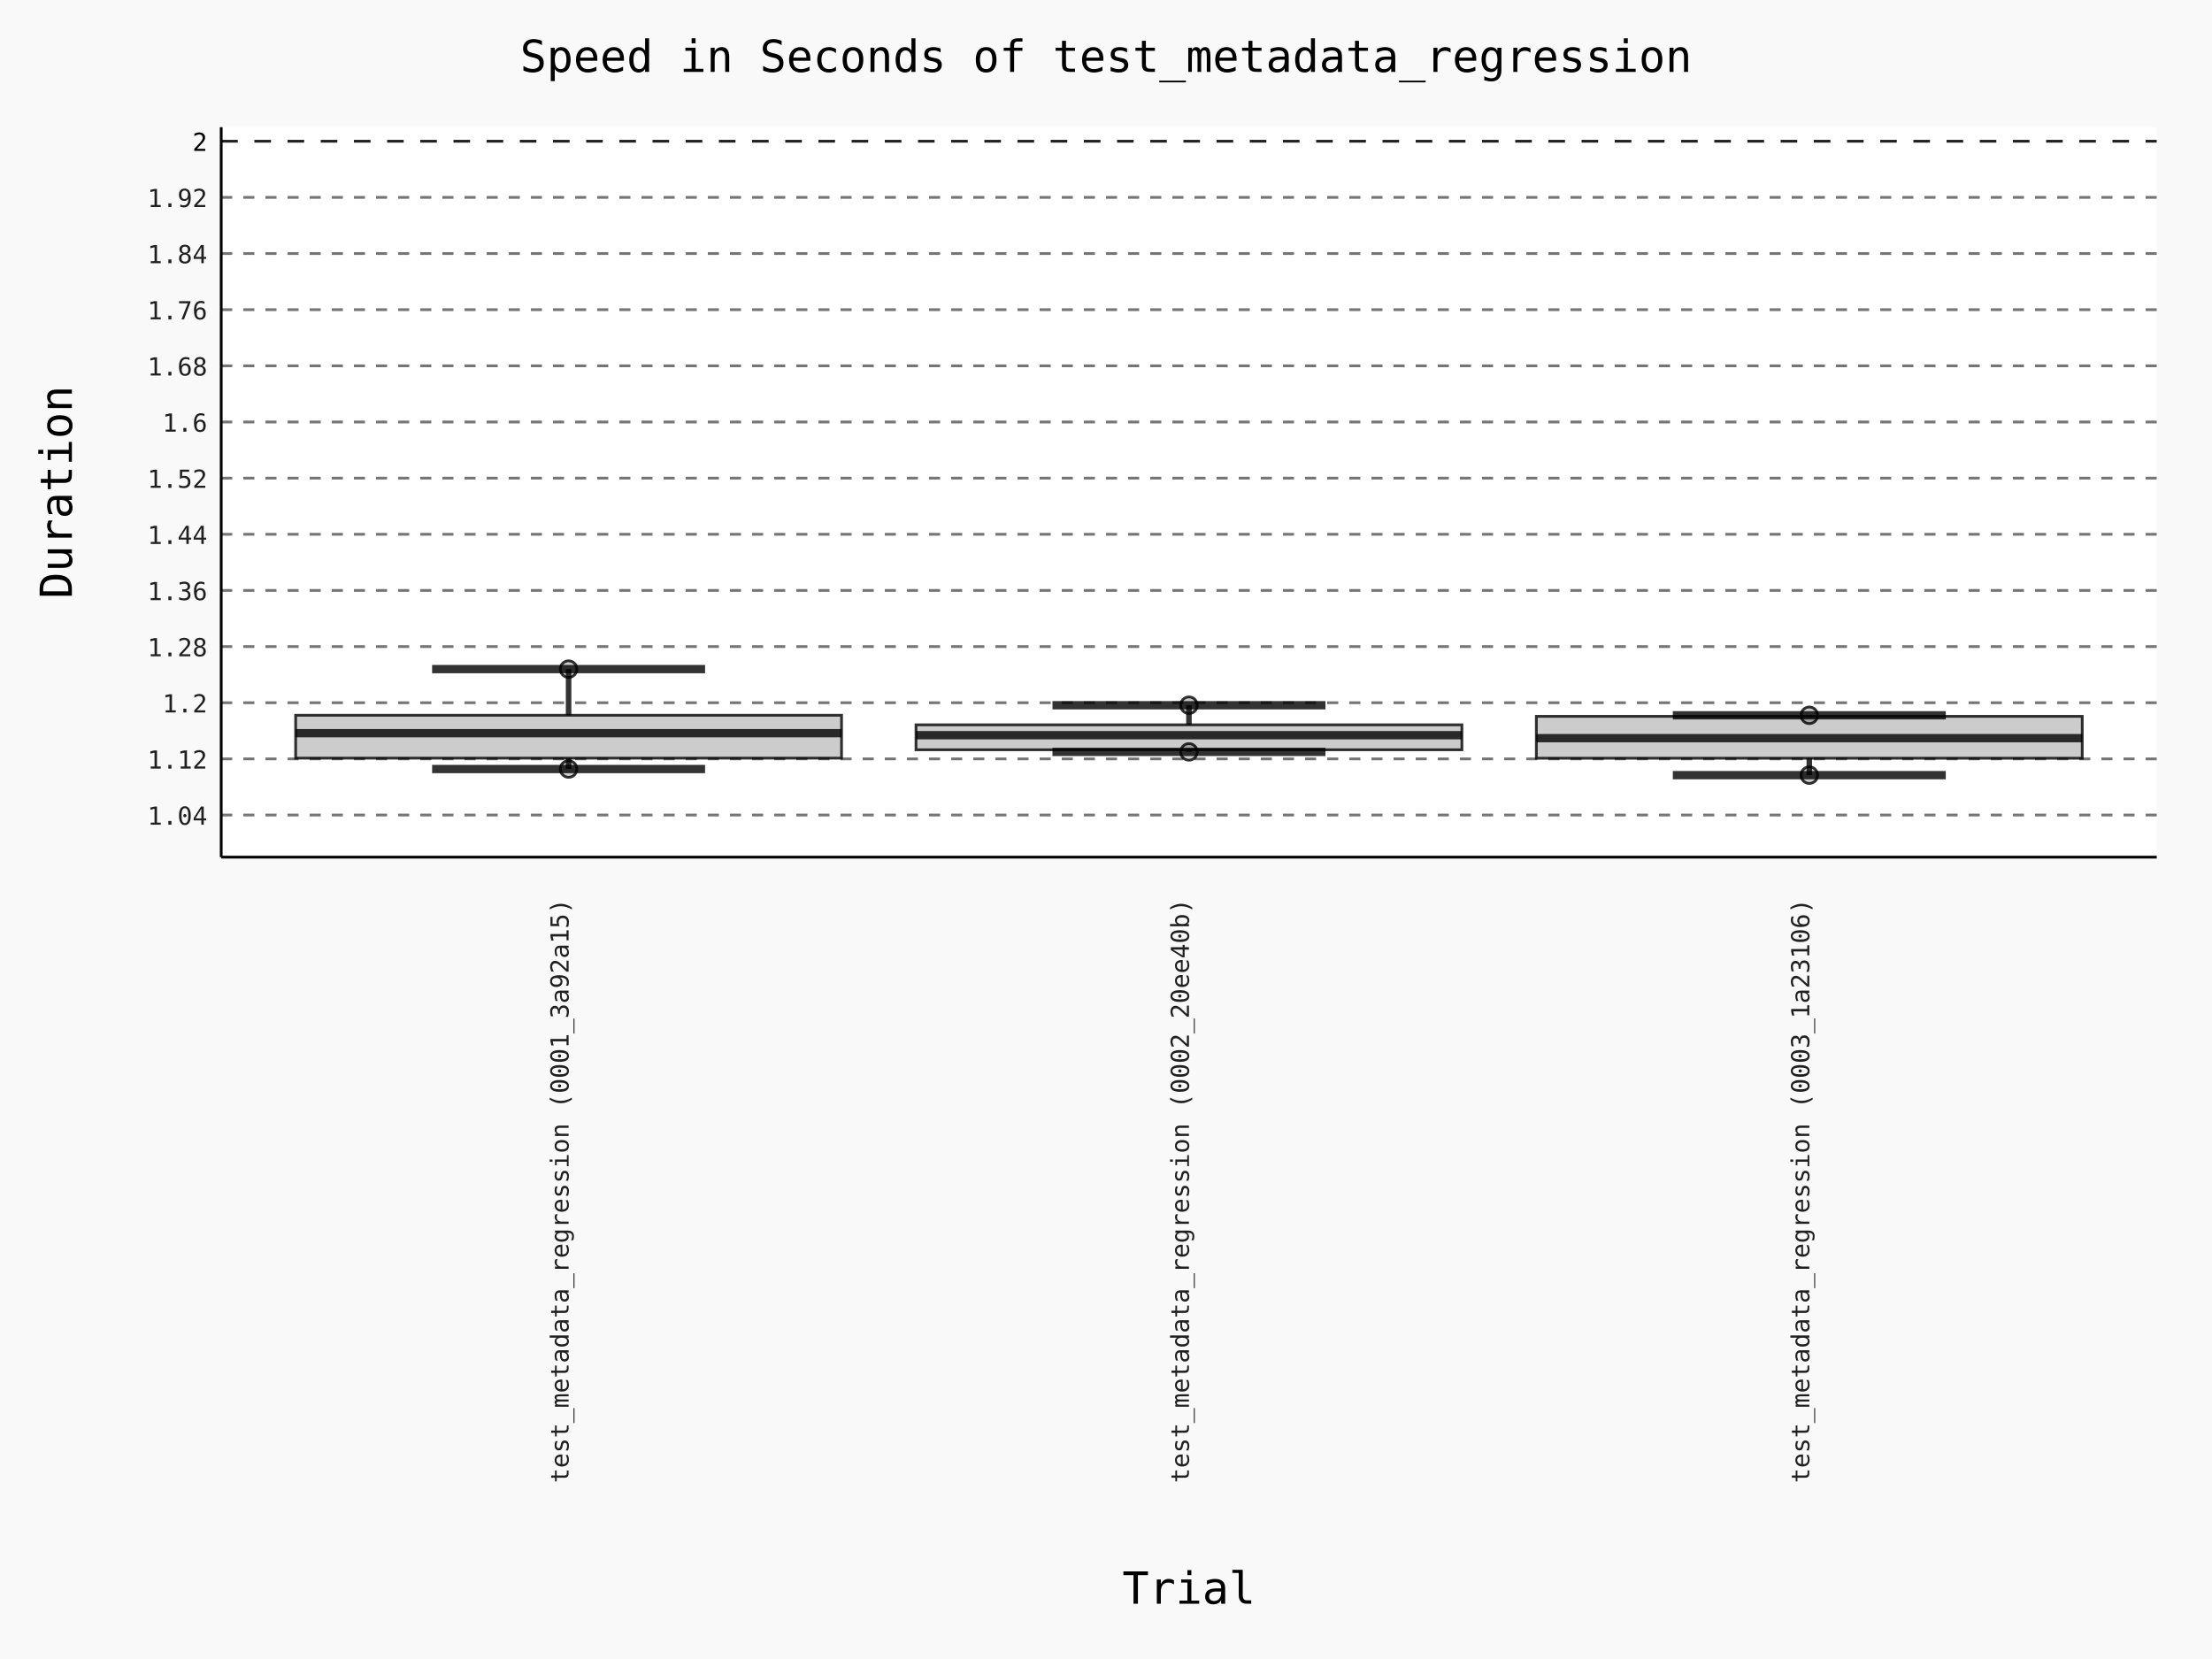
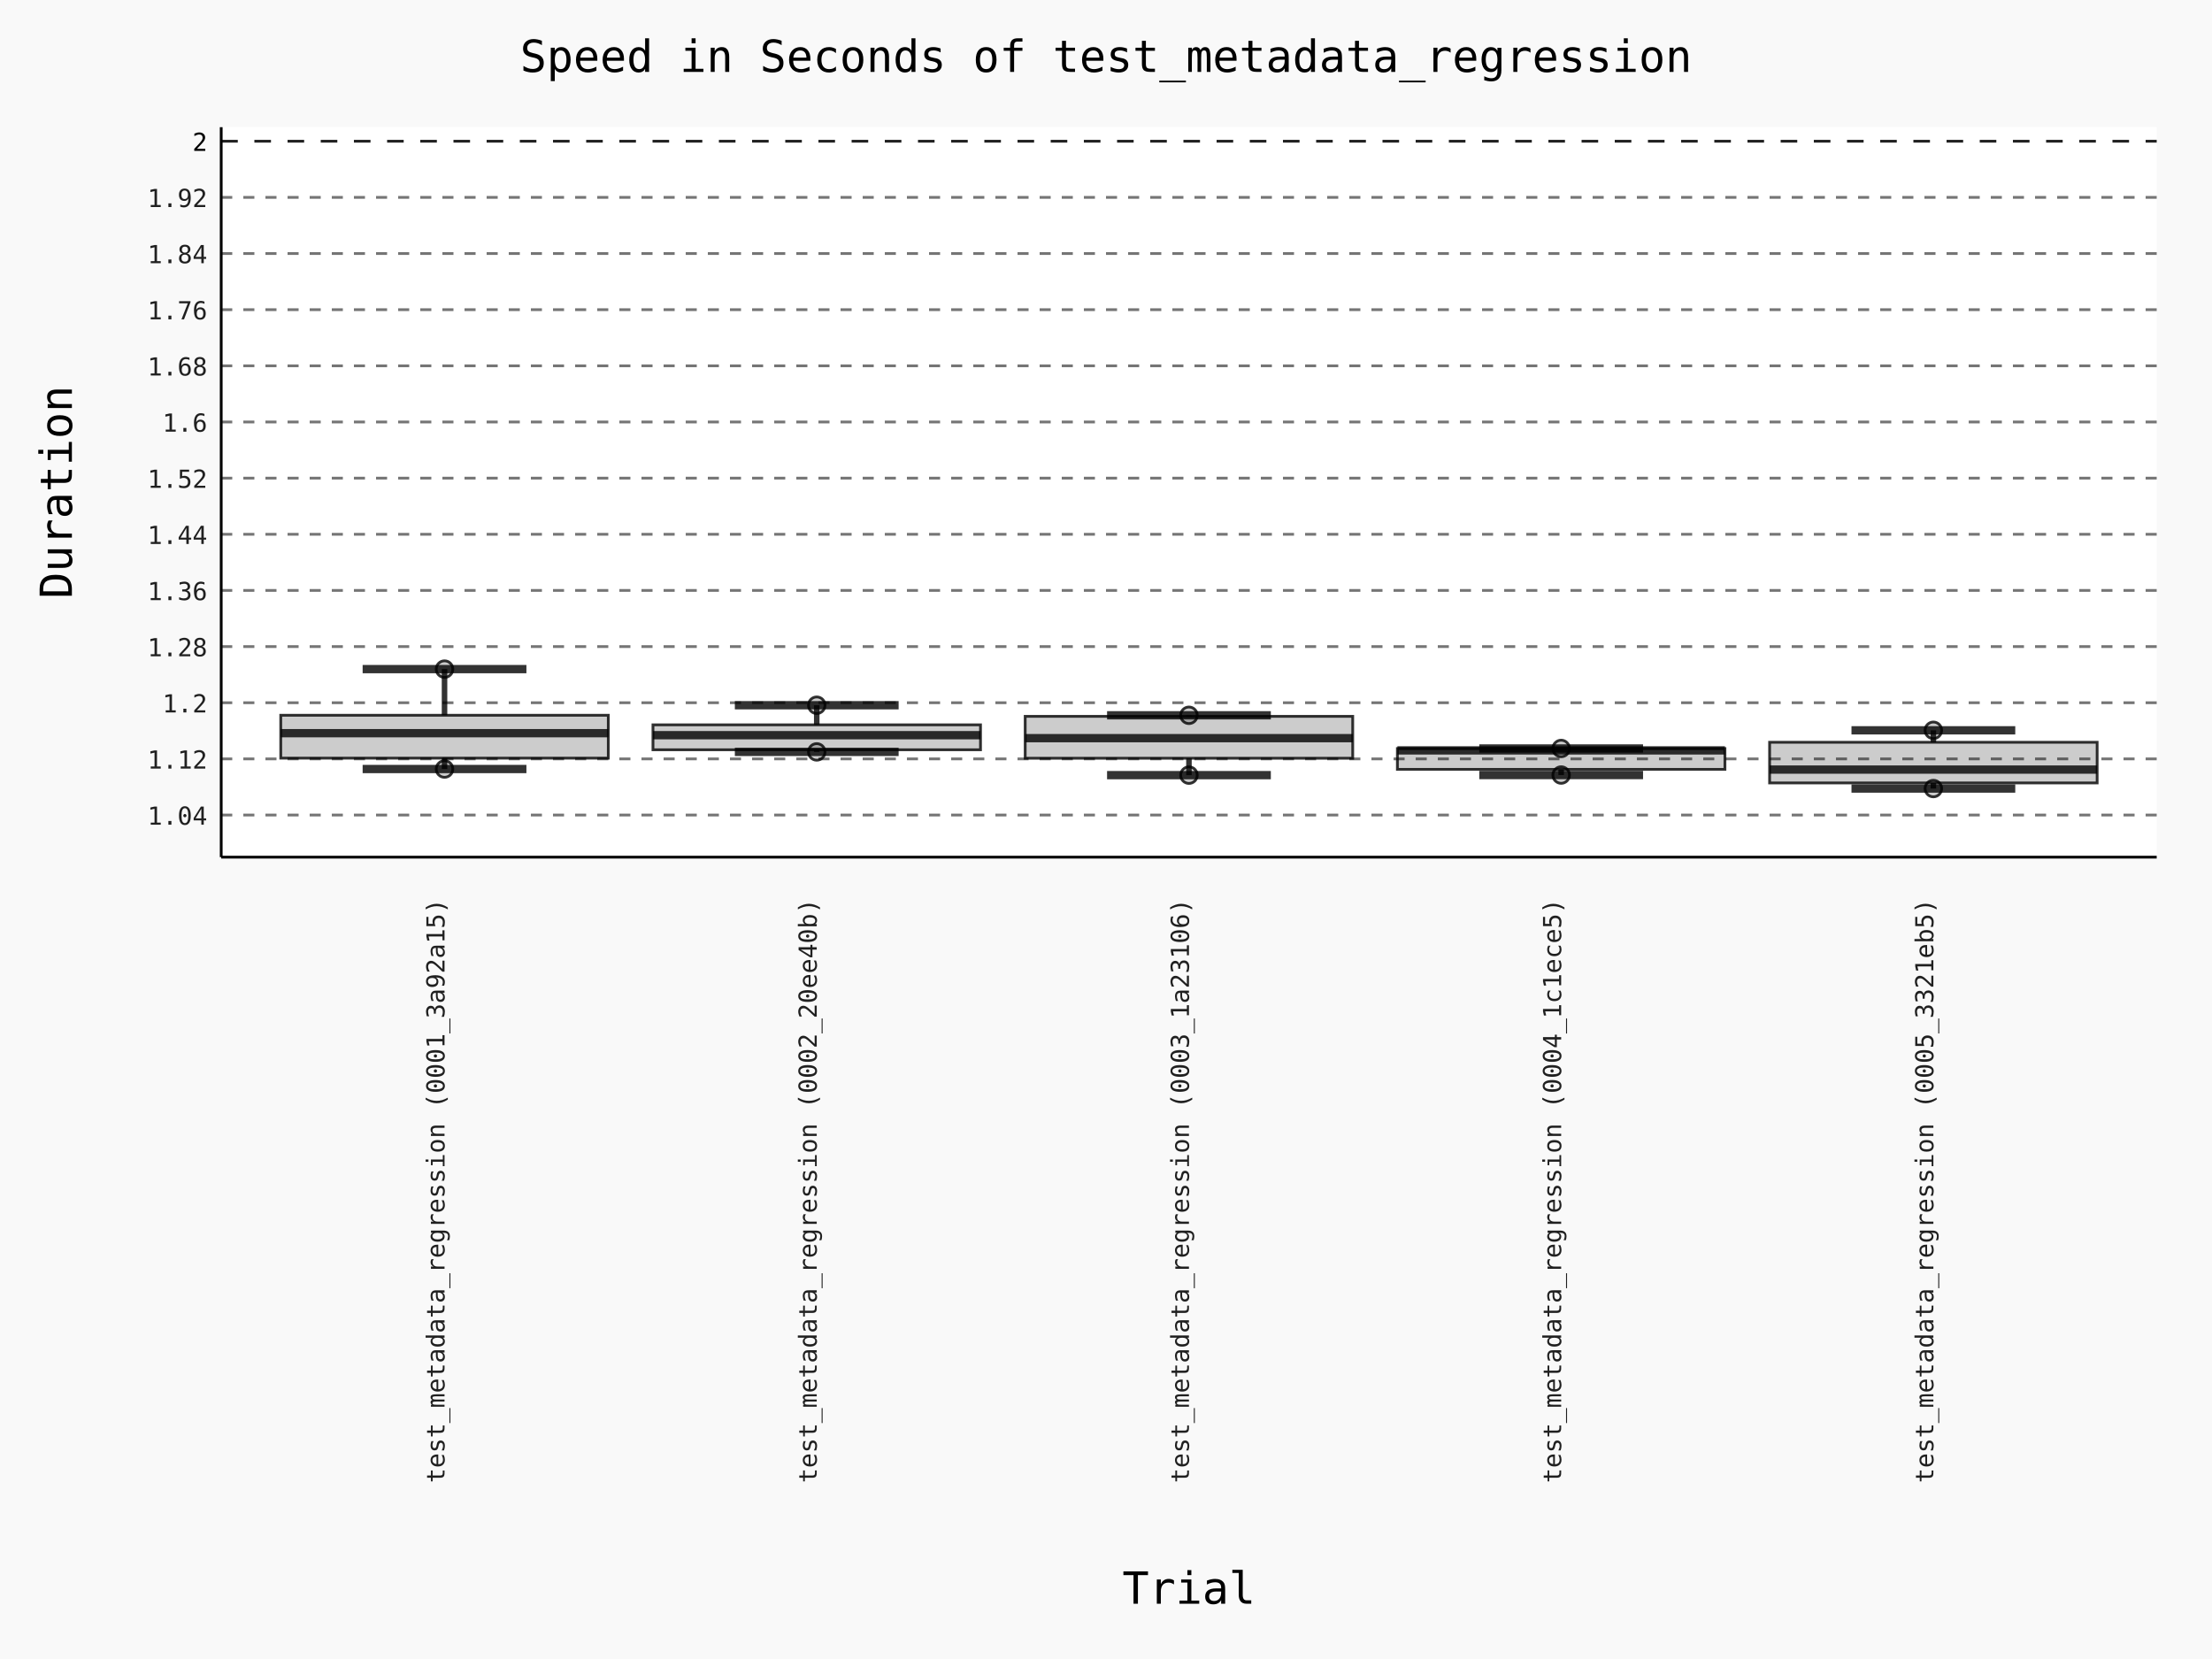
- <svg xmlns="http://www.w3.org/2000/svg" id="chart-ec07041f-a600-47cd-a525-c2bd3a971207" class="pygal-chart" viewBox="0 0 800 600">
+ <svg xmlns="http://www.w3.org/2000/svg" id="chart-25649bca-353e-4a6a-8b78-51e750703fa0" class="pygal-chart" viewBox="0 0 800 600">
  <defs>
-     <style type="text/css">#chart-ec07041f-a600-47cd-a525-c2bd3a971207{-webkit-user-select:none;-webkit-font-smoothing:antialiased;font-family:Consolas,"Deja Vu Sans Mono","Bitstream Vera Sans Mono","Courier New",monospace}#chart-ec07041f-a600-47cd-a525-c2bd3a971207 .title{font-family:Consolas,"Deja Vu Sans Mono","Bitstream Vera Sans Mono","Courier New",monospace;font-size:16px}#chart-ec07041f-a600-47cd-a525-c2bd3a971207 .legends .legend text{font-family:Consolas,"Deja Vu Sans Mono","Bitstream Vera Sans Mono","Courier New",monospace;font-size:14px}#chart-ec07041f-a600-47cd-a525-c2bd3a971207 .axis text{font-family:Consolas,"Deja Vu Sans Mono","Bitstream Vera Sans Mono","Courier New",monospace;font-size:10px}#chart-ec07041f-a600-47cd-a525-c2bd3a971207 .axis text.major{font-family:Consolas,"Deja Vu Sans Mono","Bitstream Vera Sans Mono","Courier New",monospace;font-size:10px}#chart-ec07041f-a600-47cd-a525-c2bd3a971207 .text-overlay text.value{font-family:Consolas,"Deja Vu Sans Mono","Bitstream Vera Sans Mono","Courier New",monospace;font-size:16px}#chart-ec07041f-a600-47cd-a525-c2bd3a971207 .text-overlay text.label{font-family:Consolas,"Deja Vu Sans Mono","Bitstream Vera Sans Mono","Courier New",monospace;font-size:10px}#chart-ec07041f-a600-47cd-a525-c2bd3a971207 .tooltip{font-family:Consolas,"Deja Vu Sans Mono","Bitstream Vera Sans Mono","Courier New",monospace;font-size:14px}#chart-ec07041f-a600-47cd-a525-c2bd3a971207 text.no_data{font-family:Consolas,"Deja Vu Sans Mono","Bitstream Vera Sans Mono","Courier New",monospace;font-size:64px}
- #chart-ec07041f-a600-47cd-a525-c2bd3a971207{background-color:rgba(249,249,249,1)}#chart-ec07041f-a600-47cd-a525-c2bd3a971207 path,#chart-ec07041f-a600-47cd-a525-c2bd3a971207 line,#chart-ec07041f-a600-47cd-a525-c2bd3a971207 rect,#chart-ec07041f-a600-47cd-a525-c2bd3a971207 circle{-webkit-transition:150ms;-moz-transition:150ms;transition:150ms}#chart-ec07041f-a600-47cd-a525-c2bd3a971207 .graph &gt; .background{fill:rgba(249,249,249,1)}#chart-ec07041f-a600-47cd-a525-c2bd3a971207 .plot &gt; .background{fill:rgba(255,255,255,1)}#chart-ec07041f-a600-47cd-a525-c2bd3a971207 .graph{fill:rgba(0,0,0,.87)}#chart-ec07041f-a600-47cd-a525-c2bd3a971207 text.no_data{fill:rgba(0,0,0,1)}#chart-ec07041f-a600-47cd-a525-c2bd3a971207 .title{fill:rgba(0,0,0,1)}#chart-ec07041f-a600-47cd-a525-c2bd3a971207 .legends .legend text{fill:rgba(0,0,0,.87)}#chart-ec07041f-a600-47cd-a525-c2bd3a971207 .legends .legend:hover text{fill:rgba(0,0,0,1)}#chart-ec07041f-a600-47cd-a525-c2bd3a971207 .axis .line{stroke:rgba(0,0,0,1)}#chart-ec07041f-a600-47cd-a525-c2bd3a971207 .axis .guide.line{stroke:rgba(0,0,0,.54)}#chart-ec07041f-a600-47cd-a525-c2bd3a971207 .axis .major.line{stroke:rgba(0,0,0,.87)}#chart-ec07041f-a600-47cd-a525-c2bd3a971207 .axis text.major{fill:rgba(0,0,0,1)}#chart-ec07041f-a600-47cd-a525-c2bd3a971207 .axis.y .guides:hover .guide.line,#chart-ec07041f-a600-47cd-a525-c2bd3a971207 .line-graph .axis.x .guides:hover .guide.line,#chart-ec07041f-a600-47cd-a525-c2bd3a971207 .stackedline-graph .axis.x .guides:hover .guide.line,#chart-ec07041f-a600-47cd-a525-c2bd3a971207 .xy-graph .axis.x .guides:hover .guide.line{stroke:rgba(0,0,0,1)}#chart-ec07041f-a600-47cd-a525-c2bd3a971207 .axis .guides:hover text{fill:rgba(0,0,0,1)}#chart-ec07041f-a600-47cd-a525-c2bd3a971207 .reactive{fill-opacity:.7;stroke-opacity:.8}#chart-ec07041f-a600-47cd-a525-c2bd3a971207 .ci{stroke:rgba(0,0,0,.87)}#chart-ec07041f-a600-47cd-a525-c2bd3a971207 .reactive.active,#chart-ec07041f-a600-47cd-a525-c2bd3a971207 .active .reactive{fill-opacity:.8;stroke-opacity:.9;stroke-width:4}#chart-ec07041f-a600-47cd-a525-c2bd3a971207 .ci .reactive.active{stroke-width:1.5}#chart-ec07041f-a600-47cd-a525-c2bd3a971207 .series text{fill:rgba(0,0,0,1)}#chart-ec07041f-a600-47cd-a525-c2bd3a971207 .tooltip rect{fill:rgba(255,255,255,1);stroke:rgba(0,0,0,1);-webkit-transition:opacity 150ms;-moz-transition:opacity 150ms;transition:opacity 150ms}#chart-ec07041f-a600-47cd-a525-c2bd3a971207 .tooltip .label{fill:rgba(0,0,0,.87)}#chart-ec07041f-a600-47cd-a525-c2bd3a971207 .tooltip .label{fill:rgba(0,0,0,.87)}#chart-ec07041f-a600-47cd-a525-c2bd3a971207 .tooltip .legend{font-size:.8em;fill:rgba(0,0,0,.54)}#chart-ec07041f-a600-47cd-a525-c2bd3a971207 .tooltip .x_label{font-size:.6em;fill:rgba(0,0,0,1)}#chart-ec07041f-a600-47cd-a525-c2bd3a971207 .tooltip .xlink{font-size:.5em;text-decoration:underline}#chart-ec07041f-a600-47cd-a525-c2bd3a971207 .tooltip .value{font-size:1.5em}#chart-ec07041f-a600-47cd-a525-c2bd3a971207 .bound{font-size:.5em}#chart-ec07041f-a600-47cd-a525-c2bd3a971207 .max-value{font-size:.75em;fill:rgba(0,0,0,.54)}#chart-ec07041f-a600-47cd-a525-c2bd3a971207 .map-element{fill:rgba(255,255,255,1);stroke:rgba(0,0,0,.54) !important}#chart-ec07041f-a600-47cd-a525-c2bd3a971207 .map-element .reactive{fill-opacity:inherit;stroke-opacity:inherit}#chart-ec07041f-a600-47cd-a525-c2bd3a971207 .color-0,#chart-ec07041f-a600-47cd-a525-c2bd3a971207 .color-0 a:visited{stroke:#000000;fill:#000000}#chart-ec07041f-a600-47cd-a525-c2bd3a971207 .color-1,#chart-ec07041f-a600-47cd-a525-c2bd3a971207 .color-1 a:visited{stroke:#000000;fill:#000000}#chart-ec07041f-a600-47cd-a525-c2bd3a971207 .color-2,#chart-ec07041f-a600-47cd-a525-c2bd3a971207 .color-2 a:visited{stroke:#000000;fill:#000000}#chart-ec07041f-a600-47cd-a525-c2bd3a971207 .text-overlay .color-0 text{fill:white}#chart-ec07041f-a600-47cd-a525-c2bd3a971207 .text-overlay .color-1 text{fill:white}#chart-ec07041f-a600-47cd-a525-c2bd3a971207 .text-overlay .color-2 text{fill:white}
- #chart-ec07041f-a600-47cd-a525-c2bd3a971207 text.no_data{text-anchor:middle}#chart-ec07041f-a600-47cd-a525-c2bd3a971207 .guide.line{fill:none}#chart-ec07041f-a600-47cd-a525-c2bd3a971207 .centered{text-anchor:middle}#chart-ec07041f-a600-47cd-a525-c2bd3a971207 .title{text-anchor:middle}#chart-ec07041f-a600-47cd-a525-c2bd3a971207 .legends .legend text{fill-opacity:1}#chart-ec07041f-a600-47cd-a525-c2bd3a971207 .axis.x text{text-anchor:middle}#chart-ec07041f-a600-47cd-a525-c2bd3a971207 .axis.x:not(.web) text[transform]{text-anchor:start}#chart-ec07041f-a600-47cd-a525-c2bd3a971207 .axis.x:not(.web) text[transform].backwards{text-anchor:end}#chart-ec07041f-a600-47cd-a525-c2bd3a971207 .axis.y text{text-anchor:end}#chart-ec07041f-a600-47cd-a525-c2bd3a971207 .axis.y text[transform].backwards{text-anchor:start}#chart-ec07041f-a600-47cd-a525-c2bd3a971207 .axis.y2 text{text-anchor:start}#chart-ec07041f-a600-47cd-a525-c2bd3a971207 .axis.y2 text[transform].backwards{text-anchor:end}#chart-ec07041f-a600-47cd-a525-c2bd3a971207 .axis .guide.line{stroke-dasharray:4,4}#chart-ec07041f-a600-47cd-a525-c2bd3a971207 .axis .major.guide.line{stroke-dasharray:6,6}#chart-ec07041f-a600-47cd-a525-c2bd3a971207 .horizontal .axis.y .guide.line,#chart-ec07041f-a600-47cd-a525-c2bd3a971207 .horizontal .axis.y2 .guide.line,#chart-ec07041f-a600-47cd-a525-c2bd3a971207 .vertical .axis.x .guide.line{opacity:0}#chart-ec07041f-a600-47cd-a525-c2bd3a971207 .horizontal .axis.always_show .guide.line,#chart-ec07041f-a600-47cd-a525-c2bd3a971207 .vertical .axis.always_show .guide.line{opacity:1 !important}#chart-ec07041f-a600-47cd-a525-c2bd3a971207 .axis.y .guides:hover .guide.line,#chart-ec07041f-a600-47cd-a525-c2bd3a971207 .axis.y2 .guides:hover .guide.line,#chart-ec07041f-a600-47cd-a525-c2bd3a971207 .axis.x .guides:hover .guide.line{opacity:1}#chart-ec07041f-a600-47cd-a525-c2bd3a971207 .axis .guides:hover text{opacity:1}#chart-ec07041f-a600-47cd-a525-c2bd3a971207 .nofill{fill:none}#chart-ec07041f-a600-47cd-a525-c2bd3a971207 .subtle-fill{fill-opacity:.2}#chart-ec07041f-a600-47cd-a525-c2bd3a971207 .dot{stroke-width:1px;fill-opacity:1}#chart-ec07041f-a600-47cd-a525-c2bd3a971207 .dot.active{stroke-width:5px}#chart-ec07041f-a600-47cd-a525-c2bd3a971207 .dot.negative{fill:transparent}#chart-ec07041f-a600-47cd-a525-c2bd3a971207 text,#chart-ec07041f-a600-47cd-a525-c2bd3a971207 tspan{stroke:none !important}#chart-ec07041f-a600-47cd-a525-c2bd3a971207 .series text.active{opacity:1}#chart-ec07041f-a600-47cd-a525-c2bd3a971207 .tooltip rect{fill-opacity:.95;stroke-width:.5}#chart-ec07041f-a600-47cd-a525-c2bd3a971207 .tooltip text{fill-opacity:1}#chart-ec07041f-a600-47cd-a525-c2bd3a971207 .showable{visibility:hidden}#chart-ec07041f-a600-47cd-a525-c2bd3a971207 .showable.shown{visibility:visible}#chart-ec07041f-a600-47cd-a525-c2bd3a971207 .gauge-background{fill:rgba(229,229,229,1);stroke:none}#chart-ec07041f-a600-47cd-a525-c2bd3a971207 .bg-lines{stroke:rgba(249,249,249,1);stroke-width:2px}
+     <style type="text/css">#chart-25649bca-353e-4a6a-8b78-51e750703fa0{-webkit-user-select:none;-webkit-font-smoothing:antialiased;font-family:Consolas,"Deja Vu Sans Mono","Bitstream Vera Sans Mono","Courier New",monospace}#chart-25649bca-353e-4a6a-8b78-51e750703fa0 .title{font-family:Consolas,"Deja Vu Sans Mono","Bitstream Vera Sans Mono","Courier New",monospace;font-size:16px}#chart-25649bca-353e-4a6a-8b78-51e750703fa0 .legends .legend text{font-family:Consolas,"Deja Vu Sans Mono","Bitstream Vera Sans Mono","Courier New",monospace;font-size:14px}#chart-25649bca-353e-4a6a-8b78-51e750703fa0 .axis text{font-family:Consolas,"Deja Vu Sans Mono","Bitstream Vera Sans Mono","Courier New",monospace;font-size:10px}#chart-25649bca-353e-4a6a-8b78-51e750703fa0 .axis text.major{font-family:Consolas,"Deja Vu Sans Mono","Bitstream Vera Sans Mono","Courier New",monospace;font-size:10px}#chart-25649bca-353e-4a6a-8b78-51e750703fa0 .text-overlay text.value{font-family:Consolas,"Deja Vu Sans Mono","Bitstream Vera Sans Mono","Courier New",monospace;font-size:16px}#chart-25649bca-353e-4a6a-8b78-51e750703fa0 .text-overlay text.label{font-family:Consolas,"Deja Vu Sans Mono","Bitstream Vera Sans Mono","Courier New",monospace;font-size:10px}#chart-25649bca-353e-4a6a-8b78-51e750703fa0 .tooltip{font-family:Consolas,"Deja Vu Sans Mono","Bitstream Vera Sans Mono","Courier New",monospace;font-size:14px}#chart-25649bca-353e-4a6a-8b78-51e750703fa0 text.no_data{font-family:Consolas,"Deja Vu Sans Mono","Bitstream Vera Sans Mono","Courier New",monospace;font-size:64px}
+ #chart-25649bca-353e-4a6a-8b78-51e750703fa0{background-color:rgba(249,249,249,1)}#chart-25649bca-353e-4a6a-8b78-51e750703fa0 path,#chart-25649bca-353e-4a6a-8b78-51e750703fa0 line,#chart-25649bca-353e-4a6a-8b78-51e750703fa0 rect,#chart-25649bca-353e-4a6a-8b78-51e750703fa0 circle{-webkit-transition:150ms;-moz-transition:150ms;transition:150ms}#chart-25649bca-353e-4a6a-8b78-51e750703fa0 .graph &gt; .background{fill:rgba(249,249,249,1)}#chart-25649bca-353e-4a6a-8b78-51e750703fa0 .plot &gt; .background{fill:rgba(255,255,255,1)}#chart-25649bca-353e-4a6a-8b78-51e750703fa0 .graph{fill:rgba(0,0,0,.87)}#chart-25649bca-353e-4a6a-8b78-51e750703fa0 text.no_data{fill:rgba(0,0,0,1)}#chart-25649bca-353e-4a6a-8b78-51e750703fa0 .title{fill:rgba(0,0,0,1)}#chart-25649bca-353e-4a6a-8b78-51e750703fa0 .legends .legend text{fill:rgba(0,0,0,.87)}#chart-25649bca-353e-4a6a-8b78-51e750703fa0 .legends .legend:hover text{fill:rgba(0,0,0,1)}#chart-25649bca-353e-4a6a-8b78-51e750703fa0 .axis .line{stroke:rgba(0,0,0,1)}#chart-25649bca-353e-4a6a-8b78-51e750703fa0 .axis .guide.line{stroke:rgba(0,0,0,.54)}#chart-25649bca-353e-4a6a-8b78-51e750703fa0 .axis .major.line{stroke:rgba(0,0,0,.87)}#chart-25649bca-353e-4a6a-8b78-51e750703fa0 .axis text.major{fill:rgba(0,0,0,1)}#chart-25649bca-353e-4a6a-8b78-51e750703fa0 .axis.y .guides:hover .guide.line,#chart-25649bca-353e-4a6a-8b78-51e750703fa0 .line-graph .axis.x .guides:hover .guide.line,#chart-25649bca-353e-4a6a-8b78-51e750703fa0 .stackedline-graph .axis.x .guides:hover .guide.line,#chart-25649bca-353e-4a6a-8b78-51e750703fa0 .xy-graph .axis.x .guides:hover .guide.line{stroke:rgba(0,0,0,1)}#chart-25649bca-353e-4a6a-8b78-51e750703fa0 .axis .guides:hover text{fill:rgba(0,0,0,1)}#chart-25649bca-353e-4a6a-8b78-51e750703fa0 .reactive{fill-opacity:.7;stroke-opacity:.8}#chart-25649bca-353e-4a6a-8b78-51e750703fa0 .ci{stroke:rgba(0,0,0,.87)}#chart-25649bca-353e-4a6a-8b78-51e750703fa0 .reactive.active,#chart-25649bca-353e-4a6a-8b78-51e750703fa0 .active .reactive{fill-opacity:.8;stroke-opacity:.9;stroke-width:4}#chart-25649bca-353e-4a6a-8b78-51e750703fa0 .ci .reactive.active{stroke-width:1.5}#chart-25649bca-353e-4a6a-8b78-51e750703fa0 .series text{fill:rgba(0,0,0,1)}#chart-25649bca-353e-4a6a-8b78-51e750703fa0 .tooltip rect{fill:rgba(255,255,255,1);stroke:rgba(0,0,0,1);-webkit-transition:opacity 150ms;-moz-transition:opacity 150ms;transition:opacity 150ms}#chart-25649bca-353e-4a6a-8b78-51e750703fa0 .tooltip .label{fill:rgba(0,0,0,.87)}#chart-25649bca-353e-4a6a-8b78-51e750703fa0 .tooltip .label{fill:rgba(0,0,0,.87)}#chart-25649bca-353e-4a6a-8b78-51e750703fa0 .tooltip .legend{font-size:.8em;fill:rgba(0,0,0,.54)}#chart-25649bca-353e-4a6a-8b78-51e750703fa0 .tooltip .x_label{font-size:.6em;fill:rgba(0,0,0,1)}#chart-25649bca-353e-4a6a-8b78-51e750703fa0 .tooltip .xlink{font-size:.5em;text-decoration:underline}#chart-25649bca-353e-4a6a-8b78-51e750703fa0 .tooltip .value{font-size:1.5em}#chart-25649bca-353e-4a6a-8b78-51e750703fa0 .bound{font-size:.5em}#chart-25649bca-353e-4a6a-8b78-51e750703fa0 .max-value{font-size:.75em;fill:rgba(0,0,0,.54)}#chart-25649bca-353e-4a6a-8b78-51e750703fa0 .map-element{fill:rgba(255,255,255,1);stroke:rgba(0,0,0,.54) !important}#chart-25649bca-353e-4a6a-8b78-51e750703fa0 .map-element .reactive{fill-opacity:inherit;stroke-opacity:inherit}#chart-25649bca-353e-4a6a-8b78-51e750703fa0 .color-0,#chart-25649bca-353e-4a6a-8b78-51e750703fa0 .color-0 a:visited{stroke:#000000;fill:#000000}#chart-25649bca-353e-4a6a-8b78-51e750703fa0 .color-1,#chart-25649bca-353e-4a6a-8b78-51e750703fa0 .color-1 a:visited{stroke:#000000;fill:#000000}#chart-25649bca-353e-4a6a-8b78-51e750703fa0 .color-2,#chart-25649bca-353e-4a6a-8b78-51e750703fa0 .color-2 a:visited{stroke:#000000;fill:#000000}#chart-25649bca-353e-4a6a-8b78-51e750703fa0 .color-3,#chart-25649bca-353e-4a6a-8b78-51e750703fa0 .color-3 a:visited{stroke:#000000;fill:#000000}#chart-25649bca-353e-4a6a-8b78-51e750703fa0 .color-4,#chart-25649bca-353e-4a6a-8b78-51e750703fa0 .color-4 a:visited{stroke:#000000;fill:#000000}#chart-25649bca-353e-4a6a-8b78-51e750703fa0 .text-overlay .color-0 text{fill:white}#chart-25649bca-353e-4a6a-8b78-51e750703fa0 .text-overlay .color-1 text{fill:white}#chart-25649bca-353e-4a6a-8b78-51e750703fa0 .text-overlay .color-2 text{fill:white}#chart-25649bca-353e-4a6a-8b78-51e750703fa0 .text-overlay .color-3 text{fill:white}#chart-25649bca-353e-4a6a-8b78-51e750703fa0 .text-overlay .color-4 text{fill:white}
+ #chart-25649bca-353e-4a6a-8b78-51e750703fa0 text.no_data{text-anchor:middle}#chart-25649bca-353e-4a6a-8b78-51e750703fa0 .guide.line{fill:none}#chart-25649bca-353e-4a6a-8b78-51e750703fa0 .centered{text-anchor:middle}#chart-25649bca-353e-4a6a-8b78-51e750703fa0 .title{text-anchor:middle}#chart-25649bca-353e-4a6a-8b78-51e750703fa0 .legends .legend text{fill-opacity:1}#chart-25649bca-353e-4a6a-8b78-51e750703fa0 .axis.x text{text-anchor:middle}#chart-25649bca-353e-4a6a-8b78-51e750703fa0 .axis.x:not(.web) text[transform]{text-anchor:start}#chart-25649bca-353e-4a6a-8b78-51e750703fa0 .axis.x:not(.web) text[transform].backwards{text-anchor:end}#chart-25649bca-353e-4a6a-8b78-51e750703fa0 .axis.y text{text-anchor:end}#chart-25649bca-353e-4a6a-8b78-51e750703fa0 .axis.y text[transform].backwards{text-anchor:start}#chart-25649bca-353e-4a6a-8b78-51e750703fa0 .axis.y2 text{text-anchor:start}#chart-25649bca-353e-4a6a-8b78-51e750703fa0 .axis.y2 text[transform].backwards{text-anchor:end}#chart-25649bca-353e-4a6a-8b78-51e750703fa0 .axis .guide.line{stroke-dasharray:4,4}#chart-25649bca-353e-4a6a-8b78-51e750703fa0 .axis .major.guide.line{stroke-dasharray:6,6}#chart-25649bca-353e-4a6a-8b78-51e750703fa0 .horizontal .axis.y .guide.line,#chart-25649bca-353e-4a6a-8b78-51e750703fa0 .horizontal .axis.y2 .guide.line,#chart-25649bca-353e-4a6a-8b78-51e750703fa0 .vertical .axis.x .guide.line{opacity:0}#chart-25649bca-353e-4a6a-8b78-51e750703fa0 .horizontal .axis.always_show .guide.line,#chart-25649bca-353e-4a6a-8b78-51e750703fa0 .vertical .axis.always_show .guide.line{opacity:1 !important}#chart-25649bca-353e-4a6a-8b78-51e750703fa0 .axis.y .guides:hover .guide.line,#chart-25649bca-353e-4a6a-8b78-51e750703fa0 .axis.y2 .guides:hover .guide.line,#chart-25649bca-353e-4a6a-8b78-51e750703fa0 .axis.x .guides:hover .guide.line{opacity:1}#chart-25649bca-353e-4a6a-8b78-51e750703fa0 .axis .guides:hover text{opacity:1}#chart-25649bca-353e-4a6a-8b78-51e750703fa0 .nofill{fill:none}#chart-25649bca-353e-4a6a-8b78-51e750703fa0 .subtle-fill{fill-opacity:.2}#chart-25649bca-353e-4a6a-8b78-51e750703fa0 .dot{stroke-width:1px;fill-opacity:1}#chart-25649bca-353e-4a6a-8b78-51e750703fa0 .dot.active{stroke-width:5px}#chart-25649bca-353e-4a6a-8b78-51e750703fa0 .dot.negative{fill:transparent}#chart-25649bca-353e-4a6a-8b78-51e750703fa0 text,#chart-25649bca-353e-4a6a-8b78-51e750703fa0 tspan{stroke:none !important}#chart-25649bca-353e-4a6a-8b78-51e750703fa0 .series text.active{opacity:1}#chart-25649bca-353e-4a6a-8b78-51e750703fa0 .tooltip rect{fill-opacity:.95;stroke-width:.5}#chart-25649bca-353e-4a6a-8b78-51e750703fa0 .tooltip text{fill-opacity:1}#chart-25649bca-353e-4a6a-8b78-51e750703fa0 .showable{visibility:hidden}#chart-25649bca-353e-4a6a-8b78-51e750703fa0 .showable.shown{visibility:visible}#chart-25649bca-353e-4a6a-8b78-51e750703fa0 .gauge-background{fill:rgba(229,229,229,1);stroke:none}#chart-25649bca-353e-4a6a-8b78-51e750703fa0 .bg-lines{stroke:rgba(249,249,249,1);stroke-width:2px}
.tooltip .value{font-size:1em !important}.axis text{font-size:9px !important}</style>
  </defs>
  <g class="graph custombox-graph vertical">
    <rect x="0" y="0" width="800" height="600" class="background" />
    <g transform="translate(80, 46)" class="plot">
      <rect x="0" y="0" width="700.0" height="264.0" class="background" />
      <g class="axis y always_show">
        <path d="M0 264 h700" class="line" />
        <g class="guides">
          <path d="M0 248.769 h700" class="guide line" />
          <text x="-5" y="252.269" class="">1.04</text>
        </g>
        <g class="guides">
          <path d="M0 228.462 h700" class="guide line" />
          <text x="-5" y="231.962" class="">1.12</text>
        </g>
        <g class="guides">
          <path d="M0 208.154 h700" class="guide line" />
          <text x="-5" y="211.654" class="">1.2</text>
        </g>
        <g class="guides">
          <path d="M0 187.846 h700" class="guide line" />
          <text x="-5" y="191.346" class="">1.28</text>
        </g>
        <g class="guides">
          <path d="M0 167.538 h700" class="guide line" />
          <text x="-5" y="171.038" class="">1.36</text>
        </g>
        <g class="guides">
          <path d="M0 147.231 h700" class="guide line" />
          <text x="-5" y="150.731" class="">1.44</text>
        </g>
        <g class="guides">
          <path d="M0 126.923 h700" class="guide line" />
          <text x="-5" y="130.423" class="">1.52</text>
        </g>
        <g class="guides">
          <path d="M0 106.615 h700" class="guide line" />
          <text x="-5" y="110.115" class="">1.6</text>
        </g>
        <g class="guides">
          <path d="M0 86.308 h700" class="guide line" />
          <text x="-5" y="89.808" class="">1.68</text>
        </g>
        <g class="guides">
          <path d="M0 66 h700" class="guide line" />
          <text x="-5" y="69.5" class="">1.76</text>
        </g>
        <g class="guides">
          <path d="M0 45.692 h700" class="guide line" />
          <text x="-5" y="49.192" class="">1.84</text>
        </g>
        <g class="guides">
          <path d="M0 25.385 h700" class="guide line" />
          <text x="-5" y="28.885" class="">1.92</text>
        </g>
        <g class="guides">
          <path d="M0 5.077 h700" class="major guide line" />
          <text x="-5" y="8.577" class="major">2</text>
        </g>
      </g>
      <g class="axis x">
        <path d="M0 0 v264" class="line" />
        <g class="guides">
-           <path d="M125.641 0 v264" class="guide line" />
-           <text x="125.641" y="279.0" class="backwards" transform="rotate(270 125.641 279)">test_metadata_regression (0001_3a92a15)</text>
+           <path d="M80.769 0 v264" class="guide line" />
+           <text x="80.769" y="279.0" class="backwards" transform="rotate(270 80.76923 279)">test_metadata_regression (0001_3a92a15)</text>
+         </g>
+         <g class="guides">
+           <path d="M215.385 0 v264" class="guide line" />
+           <text x="215.385" y="279.0" class="backwards" transform="rotate(270 215.3846 279)">test_metadata_regression (0002_20ee40b)</text>
        </g>
        <g class="guides">
          <path d="M350 0 v264" class="guide line" />
-           <text x="350.0" y="279.0" class="backwards" transform="rotate(270 350 279)">test_metadata_regression (0002_20ee40b)</text>
+           <text x="350.0" y="279.0" class="backwards" transform="rotate(270 350 279)">test_metadata_regression (0003_1a23106)</text>
        </g>
        <g class="guides">
-           <path d="M574.359 0 v264" class="guide line" />
-           <text x="574.359" y="279.0" class="backwards" transform="rotate(270 574.359 279)">test_metadata_regression (0003_1a23106)</text>
+           <path d="M484.615 0 v264" class="guide line" />
+           <text x="484.615" y="279.0" class="backwards" transform="rotate(270 484.6154 279)">test_metadata_regression (0004_1c1ece5)</text>
+         </g>
+         <g class="guides">
+           <path d="M619.231 0 v264" class="guide line" />
+           <text x="619.231" y="279.0" class="backwards" transform="rotate(270 619.2308 279)">test_metadata_regression (0005_3321eb5)</text>
        </g>
      </g>
      <g class="series serie-0 color-0">
        <g class="boxes">
          <g class="box">
-             <path stroke-width="3" d="M76.282 232.127 L175 232.127" class="reactive tooltip-trigger" />
-             <path stroke-width="3" d="M26.923 219.167 L224.359 219.167" class="reactive tooltip-trigger" />
-             <path stroke-width="3" d="M76.282 195.994 L175 195.994" class="reactive tooltip-trigger" />
-             <path stroke-width="2" d="M125.641 232.127 L125.641 228.193" class="reactive tooltip-trigger" />
-             <path stroke-width="2" d="M125.641 195.994 L125.641 212.679" class="reactive tooltip-trigger" />
-             <rect x="26.923" y="212.679" height="15.515" width="197.436" class="subtle-fill reactive tooltip-trigger" />
-             <circle cx="125.641" cy="232.127" r="3" class="subtle-fill reactive tooltip-trigger" />
-             <circle cx="125.641" cy="195.994" r="3" class="subtle-fill reactive tooltip-trigger" />
+             <path stroke-width="3" d="M51.154 232.127 L110.385 232.127" class="reactive tooltip-trigger" />
+             <path stroke-width="3" d="M21.538 219.167 L140 219.167" class="reactive tooltip-trigger" />
+             <path stroke-width="3" d="M51.154 195.994 L110.385 195.994" class="reactive tooltip-trigger" />
+             <path stroke-width="2" d="M80.769 232.127 L80.769 228.193" class="reactive tooltip-trigger" />
+             <path stroke-width="2" d="M80.769 195.994 L80.769 212.679" class="reactive tooltip-trigger" />
+             <rect x="21.538" y="212.679" height="15.515" width="118.462" class="subtle-fill reactive tooltip-trigger" />
+             <circle cx="80.769" cy="232.127" r="3" class="subtle-fill reactive tooltip-trigger" />
+             <circle cx="80.769" cy="195.994" r="3" class="subtle-fill reactive tooltip-trigger" />
          </g>
        </g>
      </g>
      <g class="series serie-1 color-1">
        <g class="boxes">
          <g class="box">
-             <path stroke-width="3" d="M300.641 225.938 L399.359 225.938" class="reactive tooltip-trigger" />
-             <path stroke-width="3" d="M251.282 219.891 L448.718 219.891" class="reactive tooltip-trigger" />
-             <path stroke-width="3" d="M300.641 209.056 L399.359 209.056" class="reactive tooltip-trigger" />
-             <path stroke-width="2" d="M350 225.938 L350 225.167" class="reactive tooltip-trigger" />
-             <path stroke-width="2" d="M350 209.056 L350 216.142" class="reactive tooltip-trigger" />
-             <rect x="251.282" y="216.142" height="9.025" width="197.436" class="subtle-fill reactive tooltip-trigger" />
-             <circle cx="350.0" cy="225.938" r="3" class="subtle-fill reactive tooltip-trigger" />
-             <circle cx="350.0" cy="209.056" r="3" class="subtle-fill reactive tooltip-trigger" />
+             <path stroke-width="3" d="M185.769 225.938 L245 225.938" class="reactive tooltip-trigger" />
+             <path stroke-width="3" d="M156.154 219.891 L274.615 219.891" class="reactive tooltip-trigger" />
+             <path stroke-width="3" d="M185.769 209.056 L245 209.056" class="reactive tooltip-trigger" />
+             <path stroke-width="2" d="M215.385 225.938 L215.385 225.167" class="reactive tooltip-trigger" />
+             <path stroke-width="2" d="M215.385 209.056 L215.385 216.142" class="reactive tooltip-trigger" />
+             <rect x="156.154" y="216.142" height="9.025" width="118.462" class="subtle-fill reactive tooltip-trigger" />
+             <circle cx="215.385" cy="225.938" r="3" class="subtle-fill reactive tooltip-trigger" />
+             <circle cx="215.385" cy="209.056" r="3" class="subtle-fill reactive tooltip-trigger" />
          </g>
        </g>
      </g>
      <g class="series serie-2 color-2">
        <g class="boxes">
          <g class="box">
-             <path stroke-width="3" d="M525 234.341 L623.718 234.341" class="reactive tooltip-trigger" />
-             <path stroke-width="3" d="M475.641 220.964 L673.077 220.964" class="reactive tooltip-trigger" />
-             <path stroke-width="3" d="M525 212.697 L623.718 212.697" class="reactive tooltip-trigger" />
-             <path stroke-width="2" d="M574.359 234.341 L574.359 228.228" class="reactive tooltip-trigger" />
-             <path stroke-width="2" d="M574.359 212.697 L574.359 213.074" class="reactive tooltip-trigger" />
-             <rect x="475.641" y="213.074" height="15.154" width="197.436" class="subtle-fill reactive tooltip-trigger" />
-             <circle cx="574.359" cy="234.341" r="3" class="subtle-fill reactive tooltip-trigger" />
-             <circle cx="574.359" cy="212.697" r="3" class="subtle-fill reactive tooltip-trigger" />
+             <path stroke-width="3" d="M320.385 234.341 L379.615 234.341" class="reactive tooltip-trigger" />
+             <path stroke-width="3" d="M290.769 220.964 L409.231 220.964" class="reactive tooltip-trigger" />
+             <path stroke-width="3" d="M320.385 212.697 L379.615 212.697" class="reactive tooltip-trigger" />
+             <path stroke-width="2" d="M350 234.341 L350 228.228" class="reactive tooltip-trigger" />
+             <path stroke-width="2" d="M350 212.697 L350 213.074" class="reactive tooltip-trigger" />
+             <rect x="290.769" y="213.074" height="15.154" width="118.462" class="subtle-fill reactive tooltip-trigger" />
+             <circle cx="350.0" cy="234.341" r="3" class="subtle-fill reactive tooltip-trigger" />
+             <circle cx="350.0" cy="212.697" r="3" class="subtle-fill reactive tooltip-trigger" />
+           </g>
+         </g>
+       </g>
+       <g class="series serie-3 color-3">
+         <g class="boxes">
+           <g class="box">
+             <path stroke-width="3" d="M455 234.303 L514.231 234.303" class="reactive tooltip-trigger" />
+             <path stroke-width="3" d="M425.385 225.389 L543.846 225.389" class="reactive tooltip-trigger" />
+             <path stroke-width="3" d="M455 224.696 L514.231 224.696" class="reactive tooltip-trigger" />
+             <path stroke-width="2" d="M484.615 234.303 L484.615 232.253" class="reactive tooltip-trigger" />
+             <path stroke-width="2" d="M484.615 224.696 L484.615 224.73" class="reactive tooltip-trigger" />
+             <rect x="425.385" y="224.73" height="7.523" width="118.462" class="subtle-fill reactive tooltip-trigger" />
+             <circle cx="484.615" cy="234.303" r="3" class="subtle-fill reactive tooltip-trigger" />
+             <circle cx="484.615" cy="224.696" r="3" class="subtle-fill reactive tooltip-trigger" />
+           </g>
+         </g>
+       </g>
+       <g class="series serie-4 color-4">
+         <g class="boxes">
+           <g class="box">
+             <path stroke-width="3" d="M589.615 239.188 L648.846 239.188" class="reactive tooltip-trigger" />
+             <path stroke-width="3" d="M560 232.332 L678.462 232.332" class="reactive tooltip-trigger" />
+             <path stroke-width="3" d="M589.615 218.127 L648.846 218.127" class="reactive tooltip-trigger" />
+             <path stroke-width="2" d="M619.231 239.188 L619.231 237.161" class="reactive tooltip-trigger" />
+             <path stroke-width="2" d="M619.231 218.127 L619.231 222.45" class="reactive tooltip-trigger" />
+             <rect x="560.0" y="222.45" height="14.711" width="118.462" class="subtle-fill reactive tooltip-trigger" />
+             <circle cx="619.231" cy="239.188" r="3" class="subtle-fill reactive tooltip-trigger" />
+             <circle cx="619.231" cy="218.127" r="3" class="subtle-fill reactive tooltip-trigger" />
          </g>
        </g>
      </g>
    </g>
    <g class="titles">
      <text x="400.0" y="26" class="title plot_title">Speed in Seconds of test_metadata_regression</text>
      <text x="430.0" y="580.0" class="title">Trial</text>
      <text x="0" y="204.0" class="title" transform="rotate(-90 0 178)">Duration</text>
    </g>
    <g transform="translate(80, 46)" class="plot overlay">
      <g class="series serie-0 color-0" />
      <g class="series serie-1 color-1" />
      <g class="series serie-2 color-2" />
+       <g class="series serie-3 color-3" />
+       <g class="series serie-4 color-4" />
    </g>
    <g transform="translate(80, 46)" class="plot text-overlay">
      <g class="series serie-0 color-0" />
      <g class="series serie-1 color-1" />
      <g class="series serie-2 color-2" />
+       <g class="series serie-3 color-3" />
+       <g class="series serie-4 color-4" />
    </g>
    <g transform="translate(80, 46)" class="plot tooltip-overlay">
      <g transform="translate(0 0)" style="opacity: 0" class="tooltip">
        <rect rx="0" ry="0" width="0" height="0" class="tooltip-box" />
        <g class="text" />
      </g>
    </g>
  </g>
</svg>
